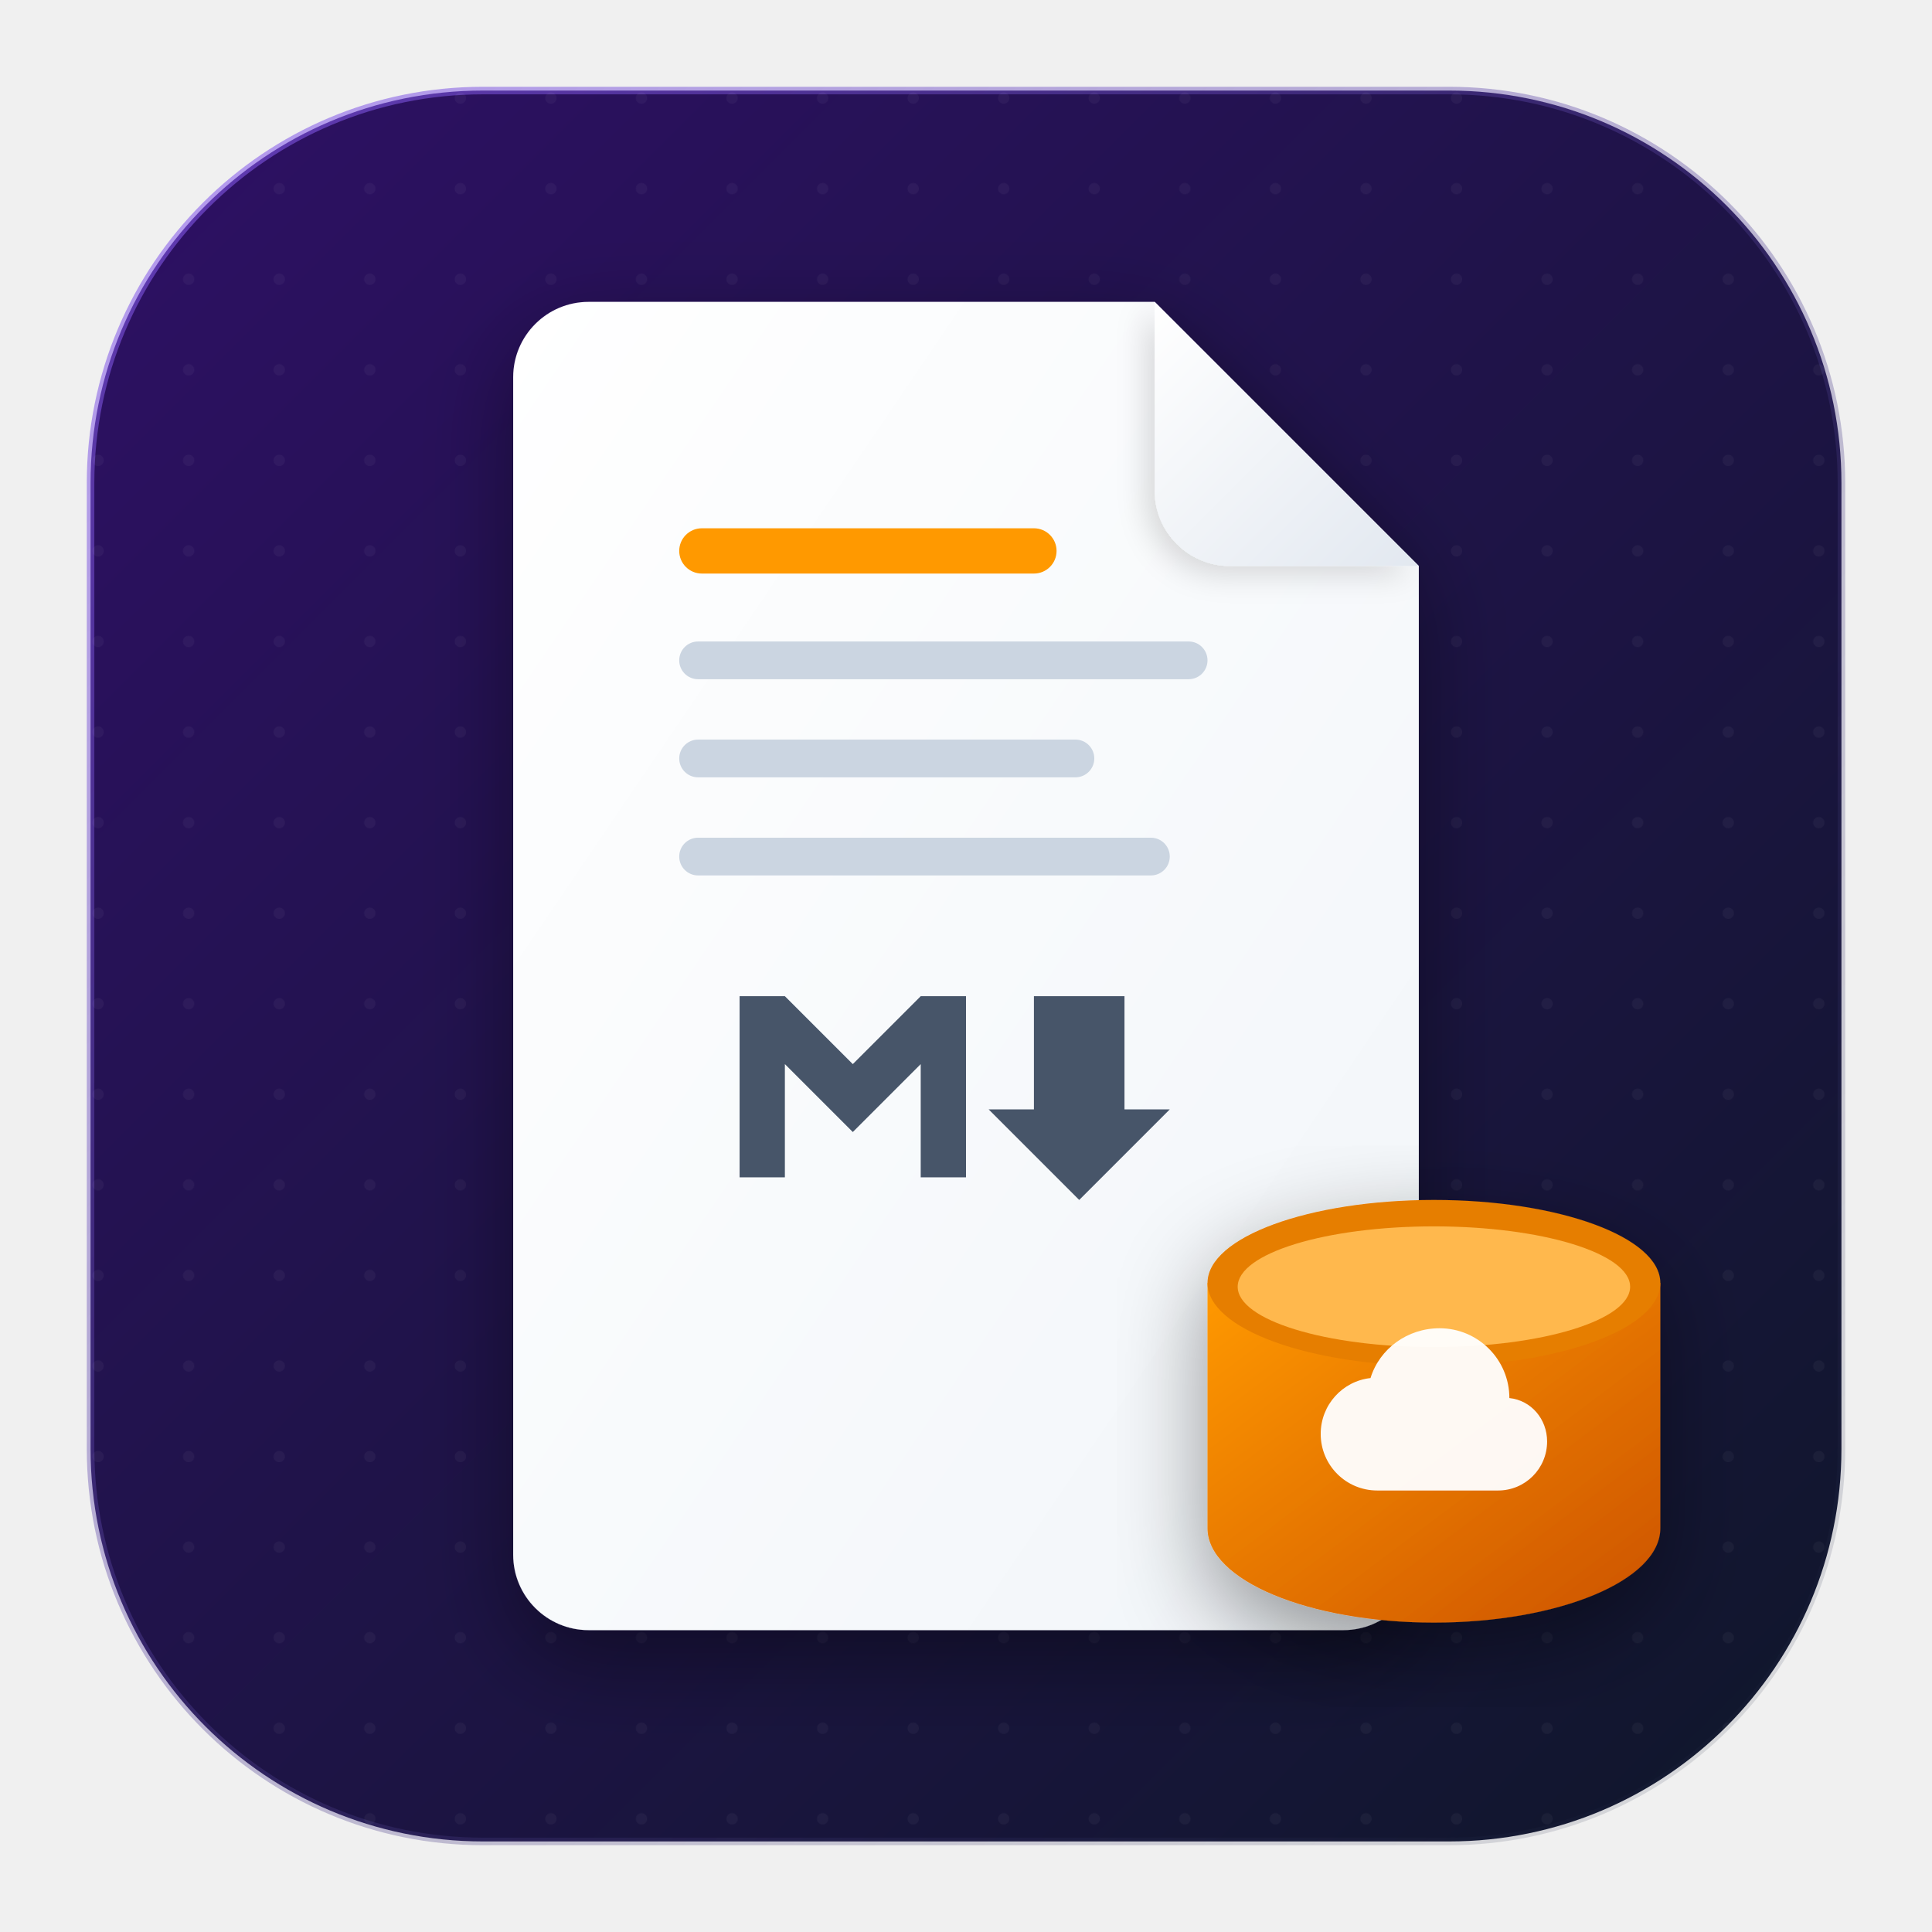
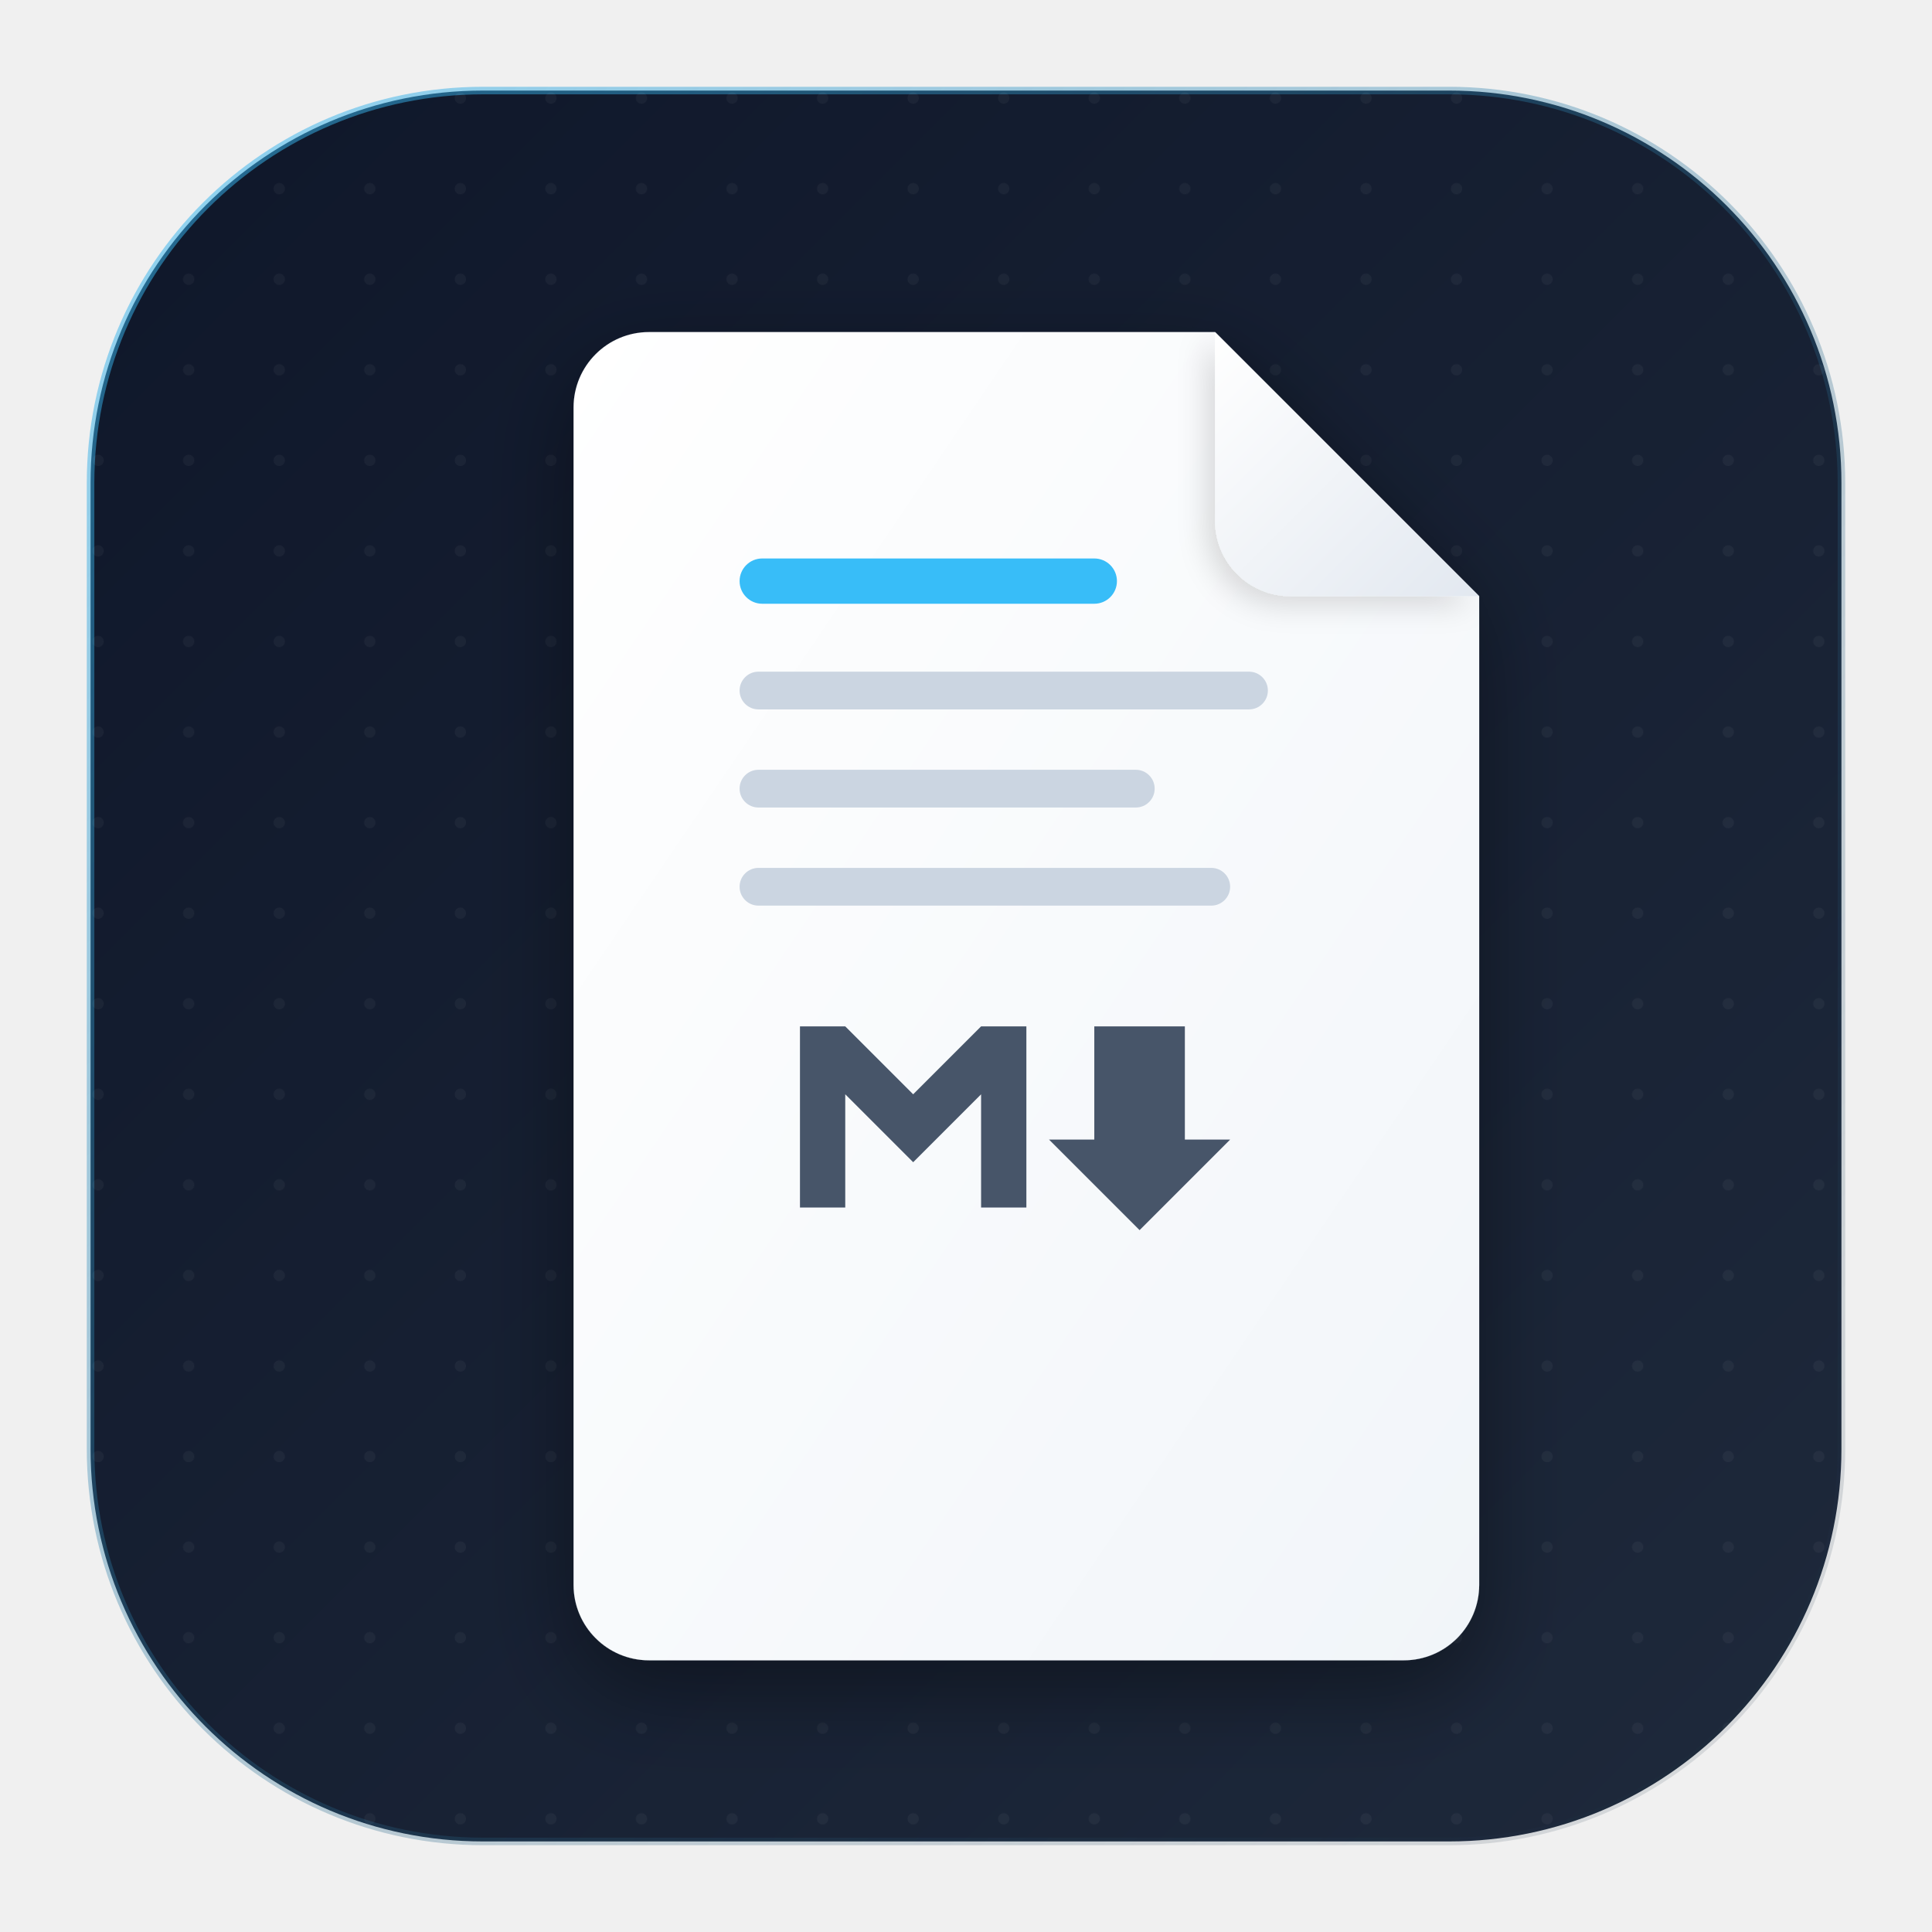
<svg xmlns="http://www.w3.org/2000/svg" viewBox="0 0 512 512" width="100%" height="100%">
  <defs>
    <linearGradient id="bg-grad" x1="0%" y1="0%" x2="100%" y2="100%">
-       <stop offset="0%" stop-color="#2E1065" />
-       <stop offset="100%" stop-color="#0F172A" />
+       <stop offset="0%" stop-color="#0F172A" />
+       <stop offset="100%" stop-color="#1E293B" />
    </linearGradient>
    <linearGradient id="border-grad" x1="0%" y1="0%" x2="100%" y2="100%">
-       <stop offset="0%" stop-color="#8B5CF6" stop-opacity="0.6" />
+       <stop offset="0%" stop-color="#38BDF8" stop-opacity="0.55" />
      <stop offset="100%" stop-color="#1E293B" stop-opacity="0.1" />
    </linearGradient>
    <linearGradient id="doc-white" x1="0%" y1="0%" x2="100%" y2="100%">
      <stop offset="0%" stop-color="#FFFFFF" />
      <stop offset="100%" stop-color="#F1F5F9" />
-     </linearGradient>
-     <linearGradient id="s3-body" x1="0%" y1="0%" x2="100%" y2="100%">
-       <stop offset="0%" stop-color="#FF9900" />
-       <stop offset="100%" stop-color="#CC5200" />
    </linearGradient>
    <linearGradient id="fold-grad" x1="0%" y1="0%" x2="100%" y2="100%">
      <stop offset="0%" stop-color="#FFFFFF" />
      <stop offset="100%" stop-color="#E2E8F0" />
    </linearGradient>
    <filter id="shadow" x="-20%" y="-20%" width="140%" height="140%">
      <feDropShadow dx="0" dy="8" stdDeviation="12" flood-color="#000000" flood-opacity="0.4" />
    </filter>
    <filter id="small-shadow" x="-20%" y="-20%" width="140%" height="140%">
      <feDropShadow dx="-2" dy="2" stdDeviation="4" flood-color="#000000" flood-opacity="0.15" />
    </filter>
    <pattern id="dots" x="0" y="0" width="24" height="24" patternUnits="userSpaceOnUse">
      <circle cx="2" cy="2" r="1.5" fill="#FFFFFF" opacity="0.04" />
    </pattern>
  </defs>
  <rect x="24" y="24" width="464" height="464" rx="104" fill="url(#bg-grad)" stroke="url(#border-grad)" stroke-width="2" />
  <rect x="24" y="24" width="464" height="464" rx="104" fill="url(#dots)" />
-   <g filter="url(#shadow)">
+   <g filter="url(#shadow)" transform="translate(16, 8)">
    <path d="M 136 100 C 136 88.95 144.95 80 156 80 L 306 80 L 376 150 L 376 412 C 376 423.05 367.05 432 356 432 L 156 432 C 144.95 432 136 423.05 136 412 Z" fill="url(#doc-white)" />
    <path d="M 306 80 L 306 130 C 306 141.05 314.95 150 326 150 L 376 150 Z" fill="url(#fold-grad)" filter="url(#small-shadow)" />
  </g>
-   <rect x="180" y="140" width="100" height="12" rx="6" fill="#FF9900" />
-   <rect x="180" y="170" width="140" height="10" rx="5" fill="#CBD5E1" />
-   <rect x="180" y="196" width="110" height="10" rx="5" fill="#CBD5E1" />
-   <rect x="180" y="222" width="130" height="10" rx="5" fill="#CBD5E1" />
-   <g transform="translate(196, 264) scale(1.2)">
+   <rect x="196" y="148" width="100" height="12" rx="6" fill="#38BDF8" />
+   <rect x="196" y="178" width="140" height="10" rx="5" fill="#CBD5E1" />
+   <rect x="196" y="204" width="110" height="10" rx="5" fill="#CBD5E1" />
+   <rect x="196" y="230" width="130" height="10" rx="5" fill="#CBD5E1" />
+   <g transform="translate(212, 272) scale(1.2)">
    <path d="M 0 0 V 40 H 10 V 15 L 25 30 L 40 15 V 40 H 50 V 0 H 40 L 25 15 L 10 0 Z" fill="#475569" />
    <path d="M 65 0 V 25 H 55 L 75 45 L 95 25 H 85 V 0 Z" fill="#475569" />
  </g>
-   <g transform="translate(320, 310)" filter="url(#shadow)">
-     <path d="M 0 30 L 0 95 C 0 108.8 26.86 120 60 120 C 93.14 120 120 108.8 120 95 L 120 30 Z" fill="url(#s3-body)" />
-     <ellipse cx="60" cy="30" rx="60" ry="22" fill="#E67E00" />
-     <ellipse cx="60" cy="31" rx="52" ry="16" fill="#FFB84D" />
-     <path d="M 45 85 C 36.7 85 30 78.3 30 70 C 30 62.3 35.8 56 43.2 55.2 C 45.6 47.4 53 42 61.5 42 C 71.7 42 80 50.3 80 60.5 C 85.8 61.1 90 66.1 90 72 C 90 79.2 84.2 85 77 85 Z" fill="#FFFFFF" opacity="0.95" />
-   </g>
</svg>
